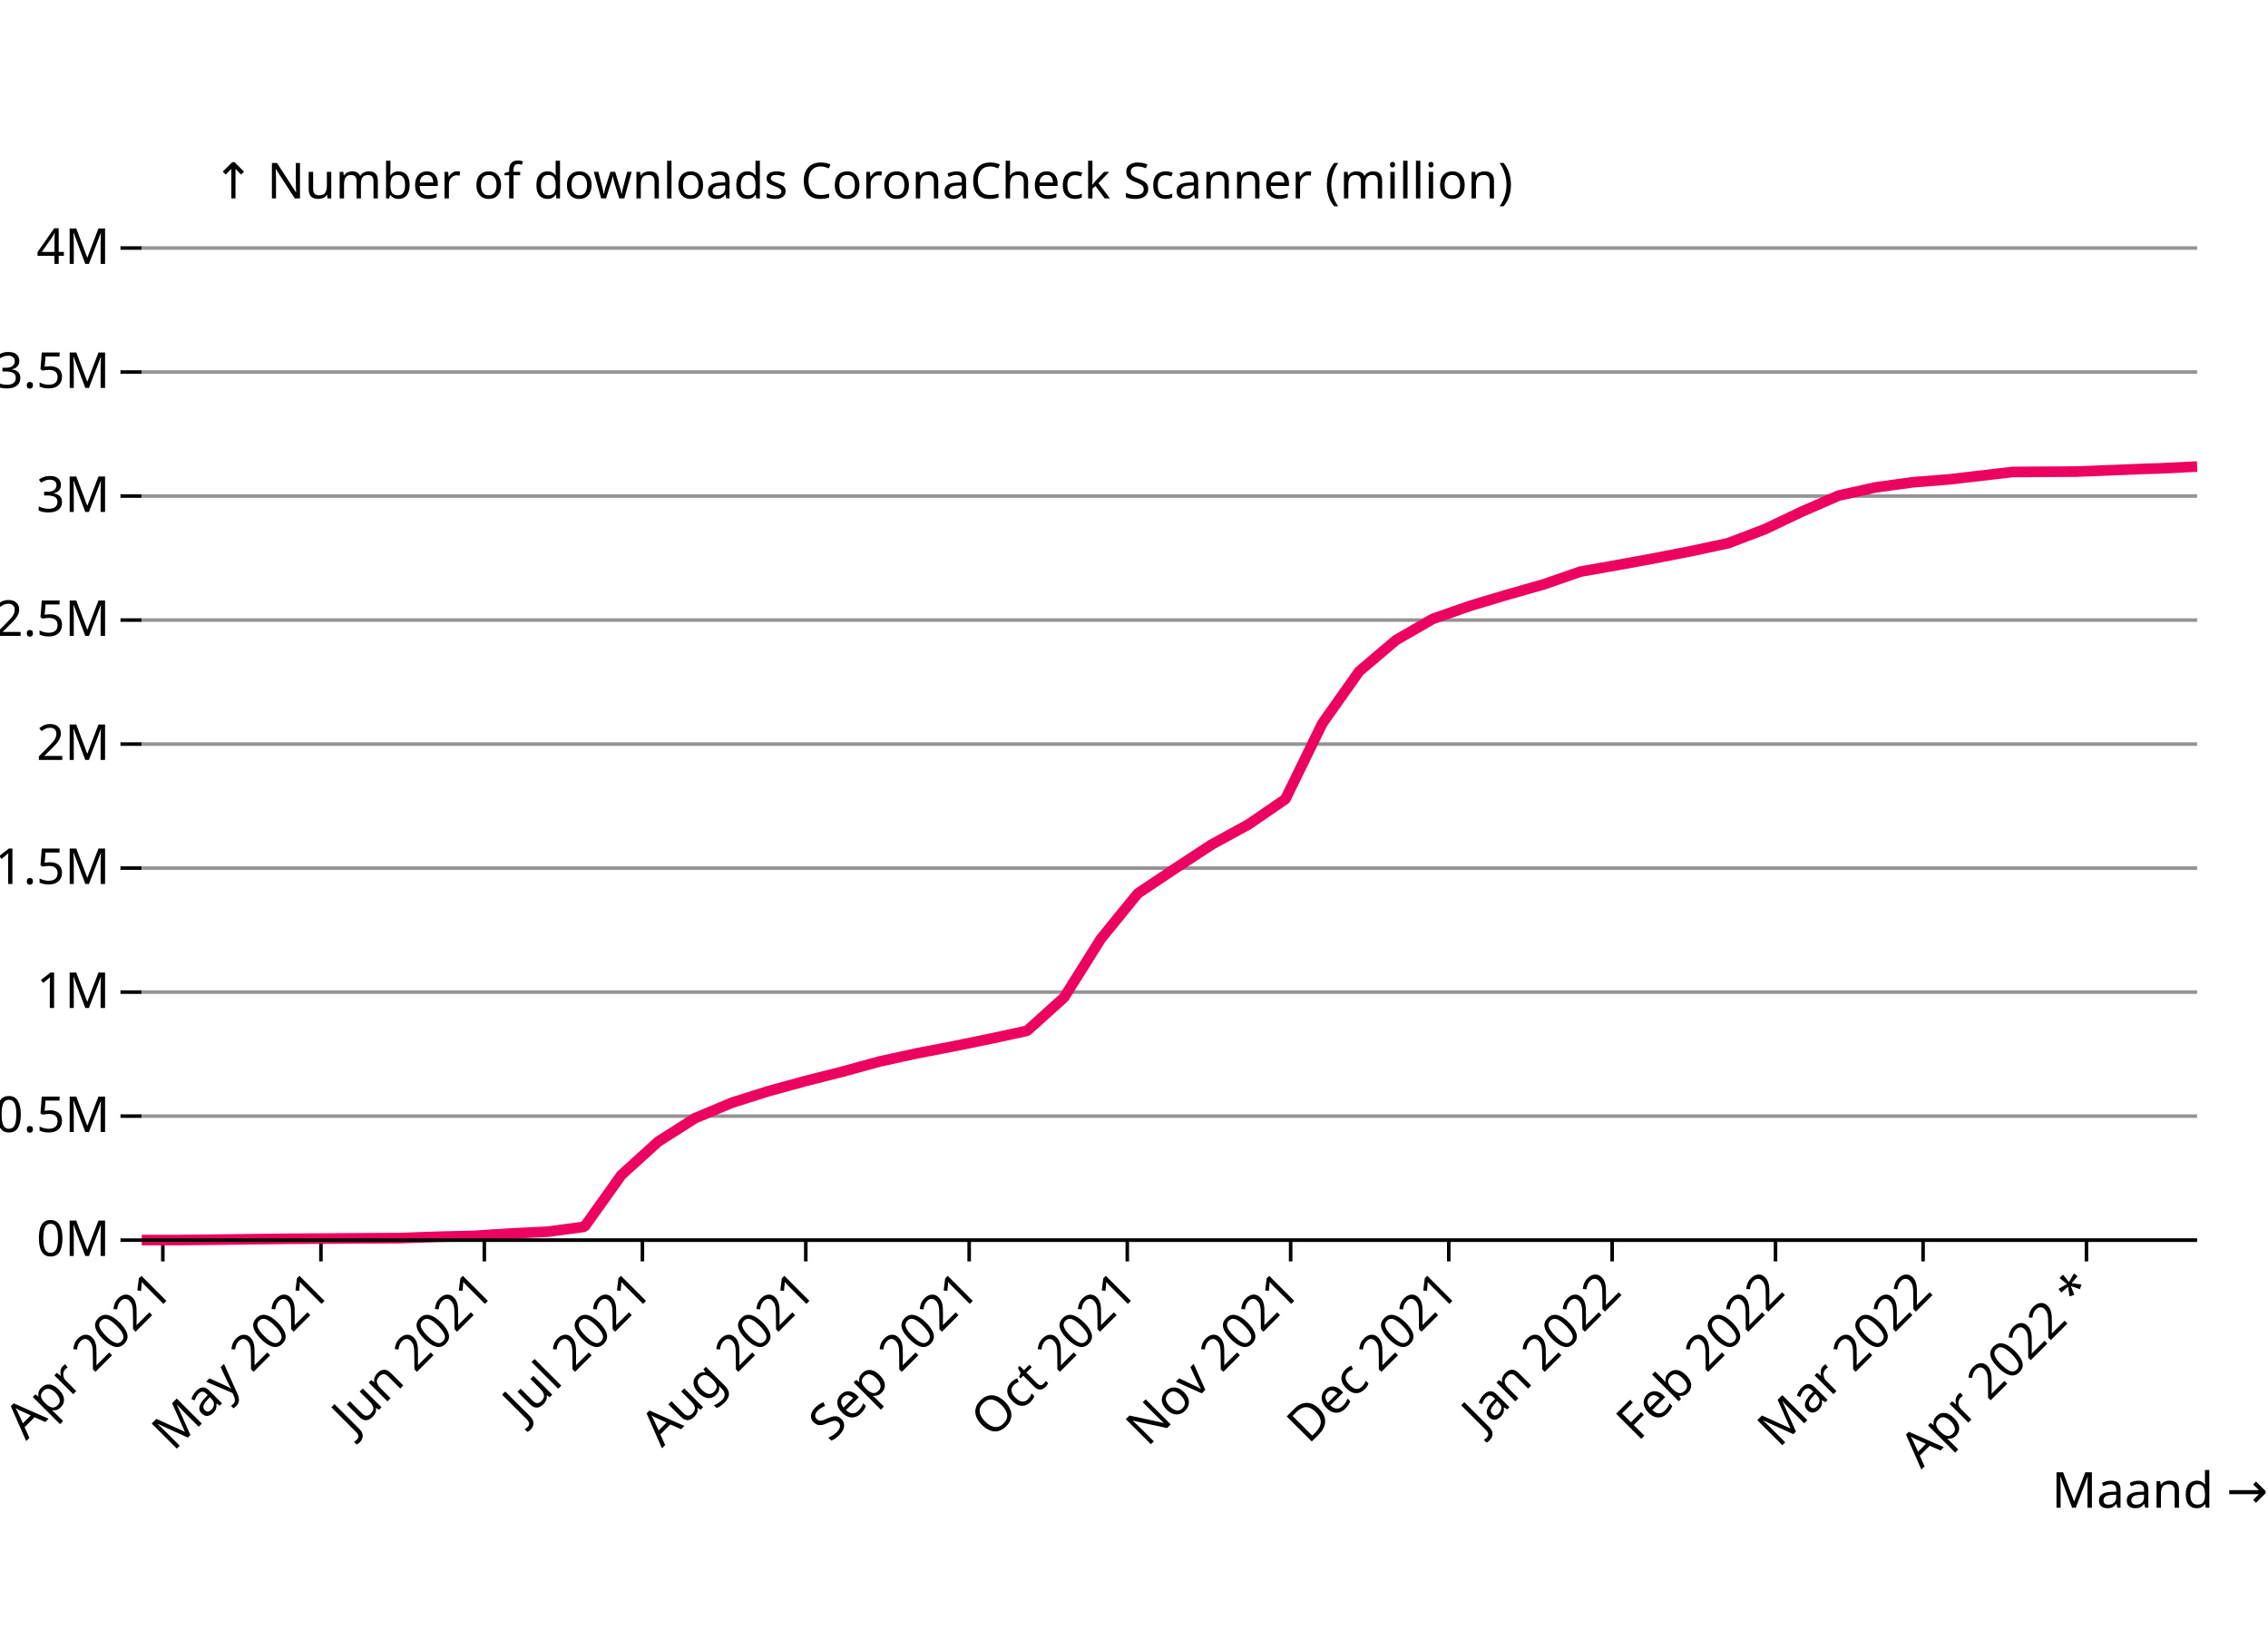
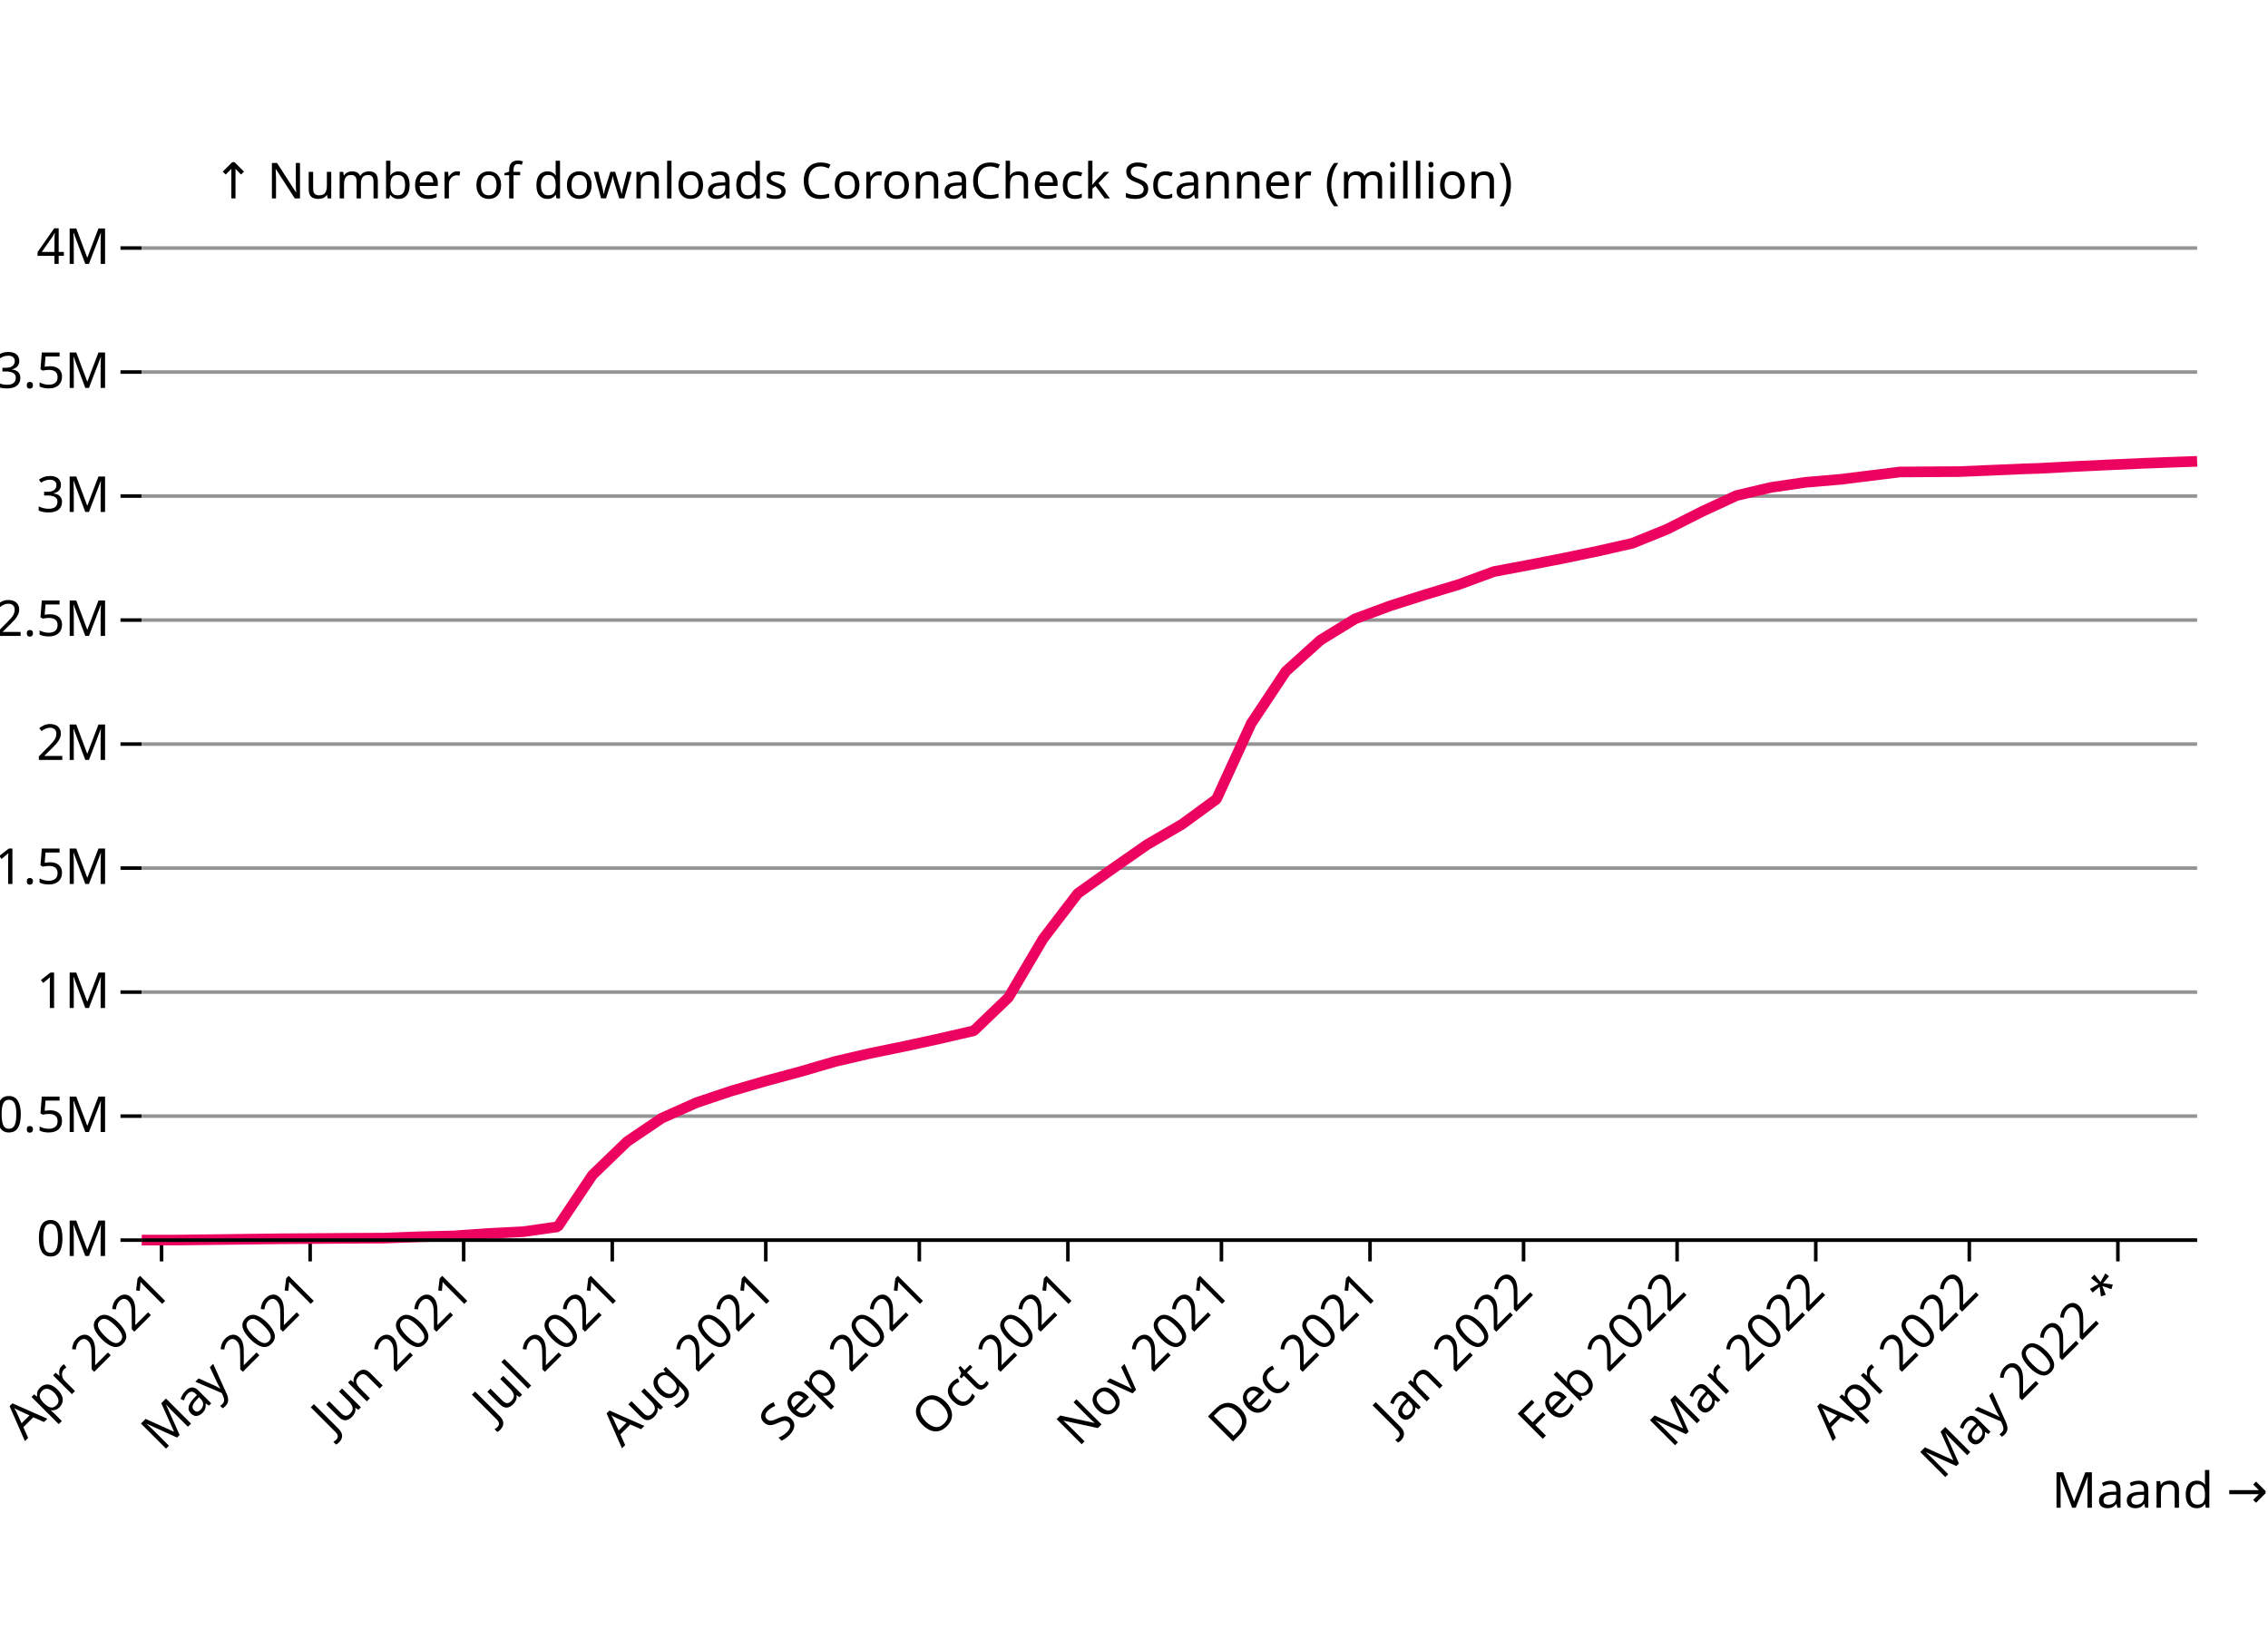
<svg xmlns="http://www.w3.org/2000/svg" class="plot" fill="currentColor" text-anchor="middle" width="640" height="460" viewBox="0 0 640 400" style="font-family: 'RO Sans', sans-serif; font-size: 14px;">
  <style>
        line[stroke-opacity] {
            stroke-opacity: 1;
            stroke: #949494;
        }
</style>
  <g transform="translate(40,0)" fill="none" text-anchor="end">
    <g class="tick" opacity="1" transform="translate(0,320)">
      <line stroke="currentColor" x2="-6" />
      <line stroke="currentColor" x2="580" stroke-opacity="0.1" />
      <text fill="currentColor" x="-9" dy="0.32em">0M</text>
    </g>
    <g class="tick" opacity="1" transform="translate(0,285)">
      <line stroke="currentColor" x2="-6" />
      <line stroke="currentColor" x2="580" stroke-opacity="0.1" />
      <text fill="currentColor" x="-9" dy="0.32em">0.5M</text>
    </g>
    <g class="tick" opacity="1" transform="translate(0,250)">
      <line stroke="currentColor" x2="-6" />
      <line stroke="currentColor" x2="580" stroke-opacity="0.1" />
      <text fill="currentColor" x="-9" dy="0.32em">1M</text>
    </g>
    <g class="tick" opacity="1" transform="translate(0,215)">
      <line stroke="currentColor" x2="-6" />
      <line stroke="currentColor" x2="580" stroke-opacity="0.1" />
      <text fill="currentColor" x="-9" dy="0.32em">1.5M</text>
    </g>
    <g class="tick" opacity="1" transform="translate(0,180)">
      <line stroke="currentColor" x2="-6" />
      <line stroke="currentColor" x2="580" stroke-opacity="0.1" />
      <text fill="currentColor" x="-9" dy="0.32em">2M</text>
    </g>
    <g class="tick" opacity="1" transform="translate(0,145)">
      <line stroke="currentColor" x2="-6" />
      <line stroke="currentColor" x2="580" stroke-opacity="0.1" />
      <text fill="currentColor" x="-9" dy="0.32em">2.5M</text>
    </g>
    <g class="tick" opacity="1" transform="translate(0,110)">
      <line stroke="currentColor" x2="-6" />
      <line stroke="currentColor" x2="580" stroke-opacity="0.1" />
      <text fill="currentColor" x="-9" dy="0.32em">3M</text>
    </g>
    <g class="tick" opacity="1" transform="translate(0,75)">
      <line stroke="currentColor" x2="-6" />
      <line stroke="currentColor" x2="580" stroke-opacity="0.1" />
      <text fill="currentColor" x="-9" dy="0.32em">3.5M</text>
    </g>
    <g class="tick" opacity="1" transform="translate(0,40)">
      <line stroke="currentColor" x2="-6" />
      <line stroke="currentColor" x2="580" stroke-opacity="0.1" />
      <text fill="currentColor" x="-9" dy="0.32em">4M</text>
    </g>
    <text fill="currentColor" transform="translate(20,40)" dy="-1em" text-anchor="start">↑ Number of downloads CoronaCheck Scanner (million)</text>
  </g>
  <g transform="translate(0,320)" fill="none" text-anchor="middle">
-     <g class="tick" opacity="1" transform="translate(45.94872,0)">
+     <g class="tick" opacity="1" transform="translate(45.59036,0)">
      <line stroke="currentColor" y2="6" />
      <text fill="currentColor" dy="0.32em" transform="translate(0, 11.82843) rotate(-45)" text-anchor="end">Apr 2021</text>
    </g>
-     <g class="tick" opacity="1" transform="translate(90.5641,0)">
+     <g class="tick" opacity="1" transform="translate(87.51807,0)">
      <line stroke="currentColor" y2="6" />
      <text fill="currentColor" dy="0.32em" transform="translate(0, 11.82843) rotate(-45)" text-anchor="end">May 2021</text>
    </g>
-     <g class="tick" opacity="1" transform="translate(136.6667,0)">
+     <g class="tick" opacity="1" transform="translate(130.8434,0)">
      <line stroke="currentColor" y2="6" />
      <text fill="currentColor" dy="0.32em" transform="translate(0, 11.82843) rotate(-45)" text-anchor="end">Jun 2021</text>
    </g>
-     <g class="tick" opacity="1" transform="translate(181.2821,0)">
+     <g class="tick" opacity="1" transform="translate(172.7711,0)">
      <line stroke="currentColor" y2="6" />
      <text fill="currentColor" dy="0.32em" transform="translate(0, 11.82843) rotate(-45)" text-anchor="end">Jul 2021</text>
    </g>
-     <g class="tick" opacity="1" transform="translate(227.3846,0)">
+     <g class="tick" opacity="1" transform="translate(216.0964,0)">
      <line stroke="currentColor" y2="6" />
      <text fill="currentColor" dy="0.32em" transform="translate(0, 11.82843) rotate(-45)" text-anchor="end">Aug 2021</text>
    </g>
-     <g class="tick" opacity="1" transform="translate(273.4872,0)">
+     <g class="tick" opacity="1" transform="translate(259.4217,0)">
      <line stroke="currentColor" y2="6" />
      <text fill="currentColor" dy="0.32em" transform="translate(0, 11.82843) rotate(-45)" text-anchor="end">Sep 2021</text>
    </g>
-     <g class="tick" opacity="1" transform="translate(318.1026,0)">
+     <g class="tick" opacity="1" transform="translate(301.3494,0)">
      <line stroke="currentColor" y2="6" />
      <text fill="currentColor" dy="0.32em" transform="translate(0, 11.82843) rotate(-45)" text-anchor="end">Oct 2021</text>
    </g>
-     <g class="tick" opacity="1" transform="translate(364.2051,0)">
+     <g class="tick" opacity="1" transform="translate(344.6747,0)">
      <line stroke="currentColor" y2="6" />
      <text fill="currentColor" dy="0.32em" transform="translate(0, 11.82843) rotate(-45)" text-anchor="end">Nov 2021</text>
    </g>
-     <g class="tick" opacity="1" transform="translate(408.8205,0)">
+     <g class="tick" opacity="1" transform="translate(386.6024,0)">
      <line stroke="currentColor" y2="6" />
      <text fill="currentColor" dy="0.32em" transform="translate(0, 11.82843) rotate(-45)" text-anchor="end">Dec 2021</text>
    </g>
-     <g class="tick" opacity="1" transform="translate(454.9231,0)">
+     <g class="tick" opacity="1" transform="translate(429.9277,0)">
      <line stroke="currentColor" y2="6" />
      <text fill="currentColor" dy="0.32em" transform="translate(0, 11.82843) rotate(-45)" text-anchor="end">Jan 2022</text>
    </g>
-     <g class="tick" opacity="1" transform="translate(501.0256,0)">
+     <g class="tick" opacity="1" transform="translate(473.253,0)">
      <line stroke="currentColor" y2="6" />
      <text fill="currentColor" dy="0.32em" transform="translate(0, 11.82843) rotate(-45)" text-anchor="end">Feb 2022</text>
    </g>
-     <g class="tick" opacity="1" transform="translate(542.6667,0)">
+     <g class="tick" opacity="1" transform="translate(512.3855,0)">
      <line stroke="currentColor" y2="6" />
      <text fill="currentColor" dy="0.32em" transform="translate(0, 11.82843) rotate(-45)" text-anchor="end">Mar 2022</text>
    </g>
-     <g class="tick" opacity="1" transform="translate(588.7692,0)">
+     <g class="tick" opacity="1" transform="translate(555.7108,0)">
      <line stroke="currentColor" y2="6" />
-       <text fill="currentColor" dy="0.32em" transform="translate(0, 11.82843) rotate(-45)" text-anchor="end">Apr 2022 *</text>
+       <text fill="currentColor" dy="0.32em" transform="translate(0, 11.82843) rotate(-45)" text-anchor="end">Apr 2022</text>
+     </g>
+     <g class="tick" opacity="1" transform="translate(597.6386,0)">
+       <line stroke="currentColor" y2="6" />
+       <text fill="currentColor" dy="0.32em" transform="translate(0, 11.82843) rotate(-45)" text-anchor="end">May 2022 *</text>
    </g>
    <text fill="currentColor" transform="translate(640,80)" dy="-0.32em" text-anchor="end">Maand →</text>
  </g>
  <g fill="none" stroke="#ec025f" stroke-width="3" stroke-miterlimit="1">
-     <path d="M40,319.983L50.41,319.977L60.821,319.865L71.231,319.739L81.641,319.618L92.051,319.552L102.462,319.484L112.872,319.43L123.282,319.05L133.692,318.809L144.103,318.117L154.513,317.623L164.923,316.233L175.333,301.636L185.744,292.184L196.154,285.571L206.564,281.205L216.974,277.922L227.385,275.071L237.795,272.438L248.205,269.579L258.615,267.305L269.026,265.298L279.436,263.173L289.846,260.909L300.256,251.522L310.667,234.934L321.077,222.156L331.487,215.192L341.897,208.365L352.308,202.681L362.718,195.536L373.128,174.21L383.538,159.478L393.949,150.648L404.359,144.649L414.769,141.014L425.179,137.89L435.59,134.931L446,131.32L456.41,129.481L466.821,127.573L477.231,125.541L487.641,123.313L498.051,119.345L508.462,114.395L508.462,114.395L518.872,109.856L529.282,107.551L539.692,106.118L550.103,105.283L567.949,103.207L585.795,103.097L605.128,102.323L609.59,102.192L620,101.673" />
+     <path d="M40,319.983L49.783,319.977L59.566,319.865L69.349,319.739L79.133,319.618L88.916,319.552L98.699,319.484L108.482,319.43L118.265,319.05L128.048,318.809L137.831,318.117L147.614,317.623L157.398,316.233L167.181,301.636L176.964,292.184L186.747,285.571L196.53,281.205L206.313,277.922L216.096,275.071L225.88,272.438L235.663,269.579L245.446,267.305L255.229,265.298L265.012,263.173L274.795,260.909L284.578,251.522L294.361,234.934L304.145,222.156L313.928,215.192L323.711,208.365L333.494,202.681L343.277,195.536L353.06,174.21L362.843,159.478L372.627,150.648L382.41,144.649L392.193,141.014L401.976,137.89L411.759,134.931L421.542,131.32L431.325,129.481L441.108,127.573L450.892,125.541L460.675,123.313L470.458,119.345L480.241,114.395L480.241,114.395L490.024,109.856L499.807,107.551L509.59,106.118L519.373,105.283L536.145,103.207L552.916,103.097L571.084,102.323L575.277,102.192L585.06,101.673L594.843,101.209L604.627,100.767L614.41,100.396L620,100.206" />
  </g>
  <g stroke="currentColor">
    <line x1="40" x2="620" y1="320" y2="320" />
  </g>
</svg>
